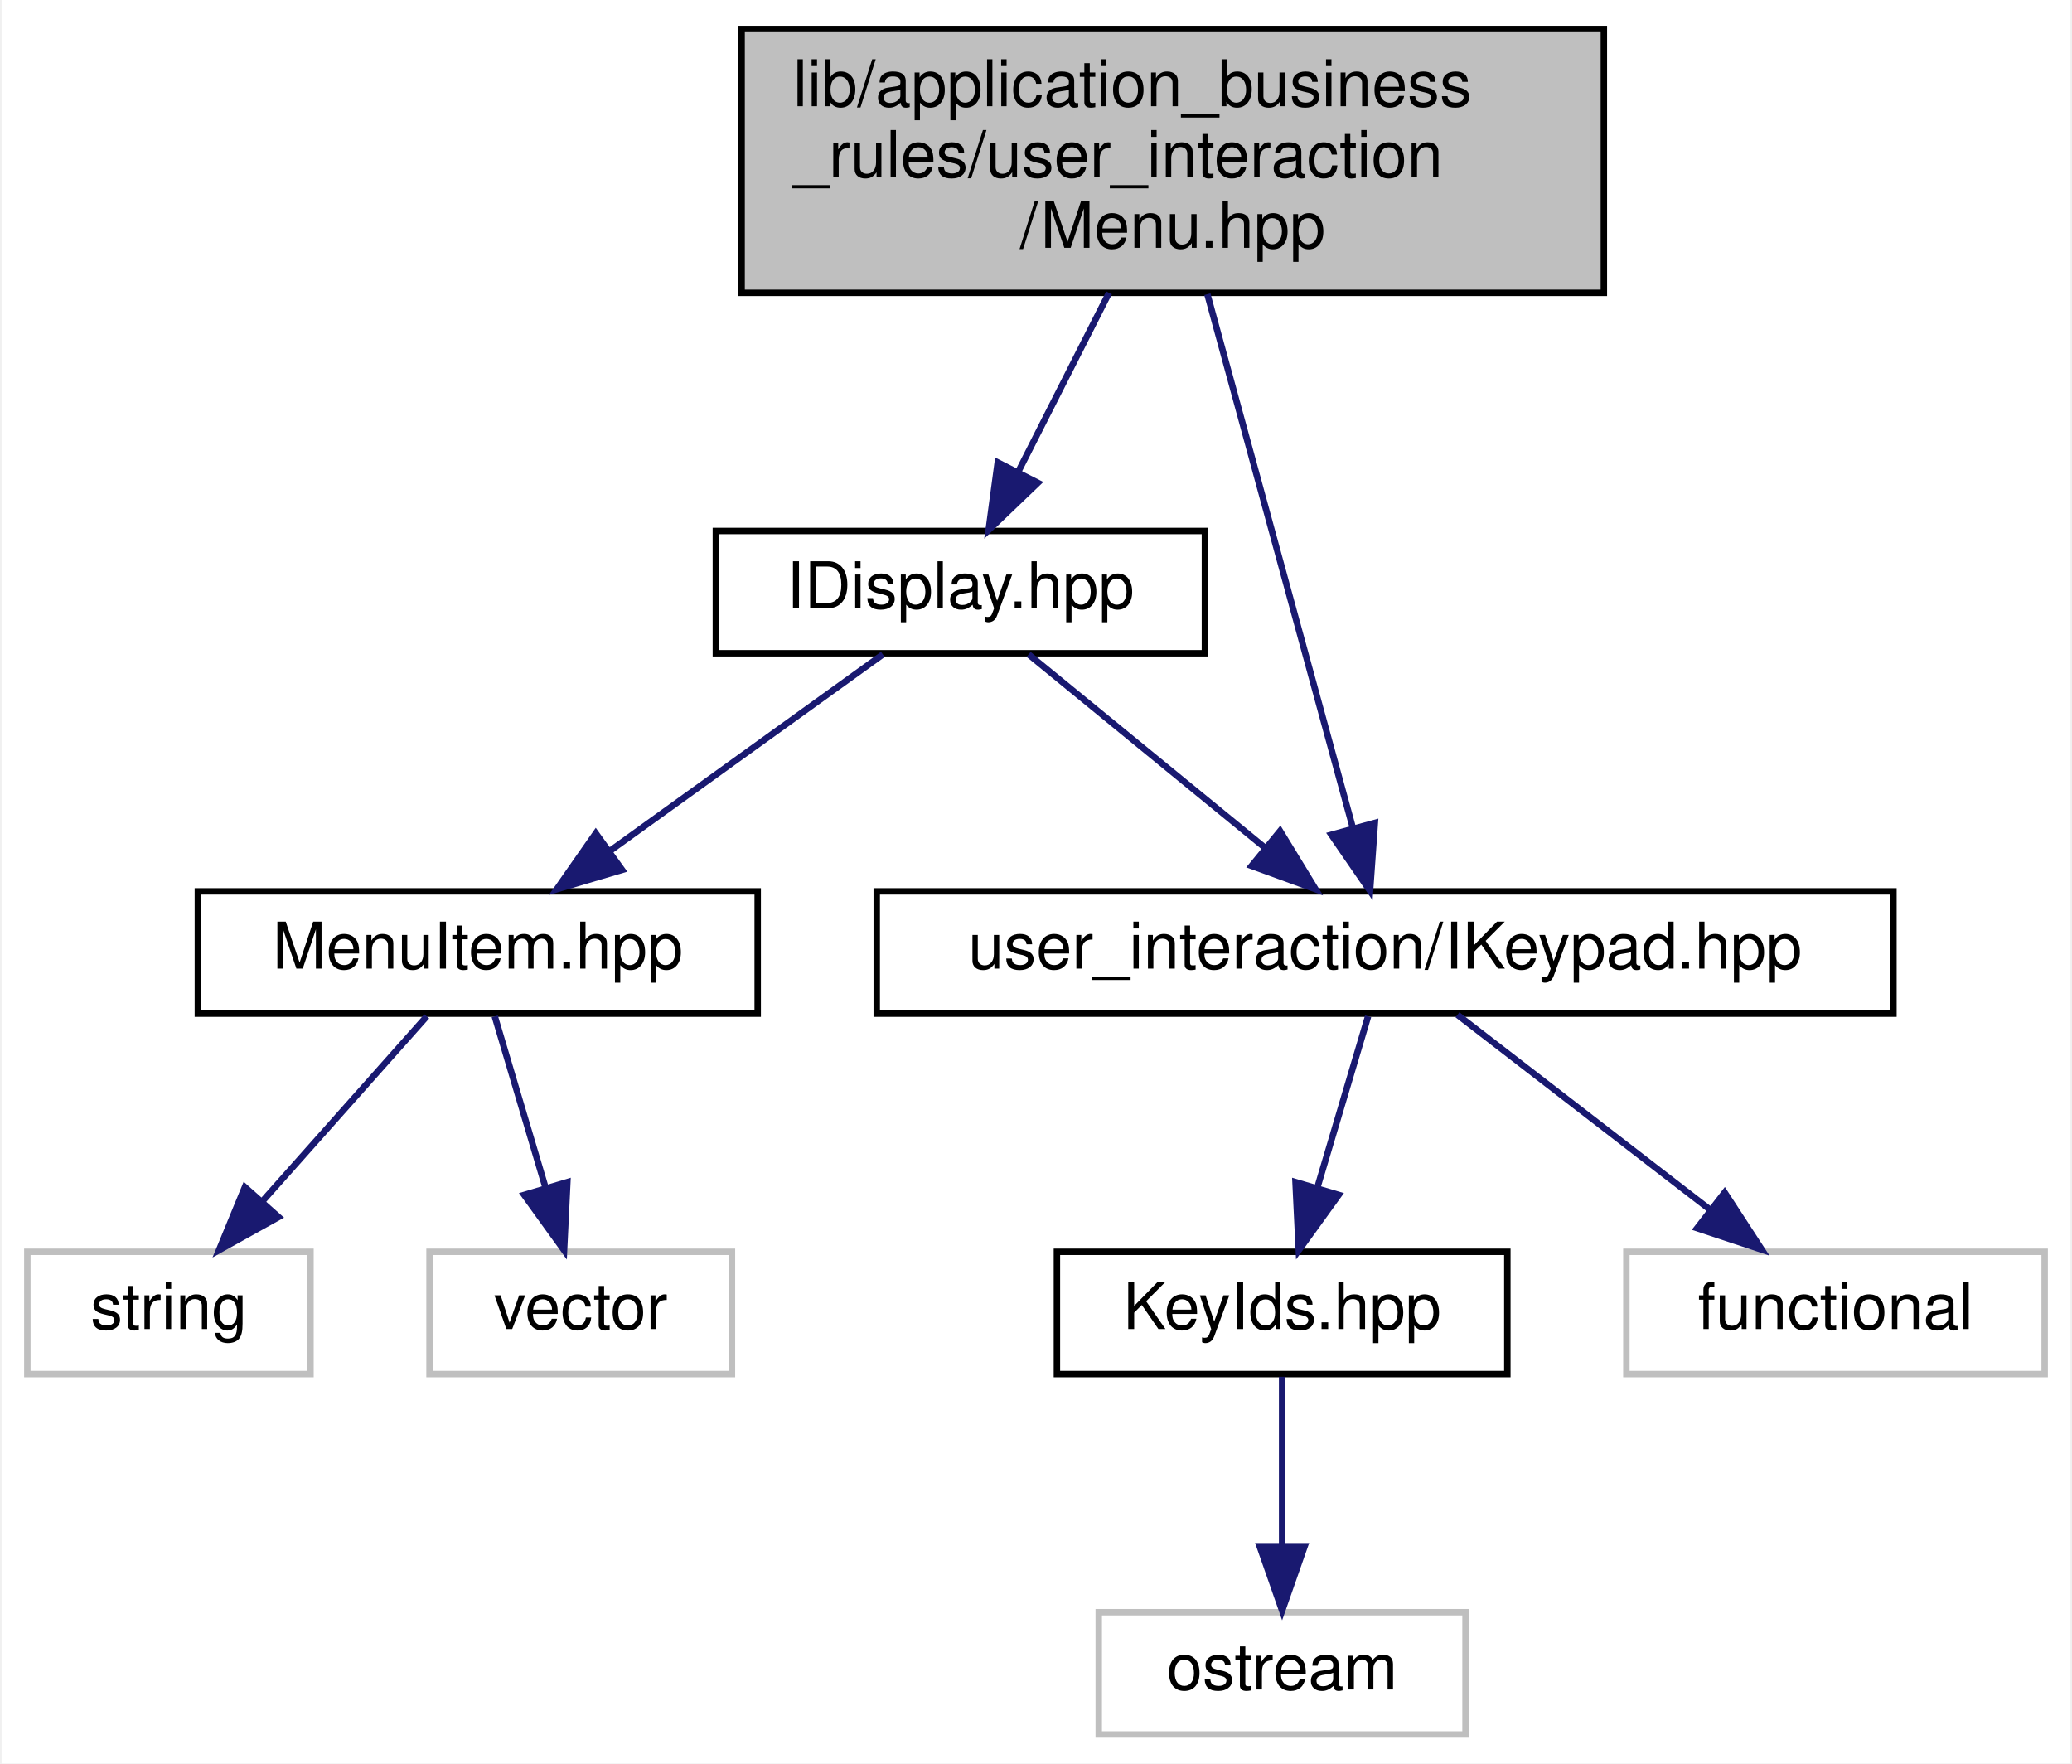
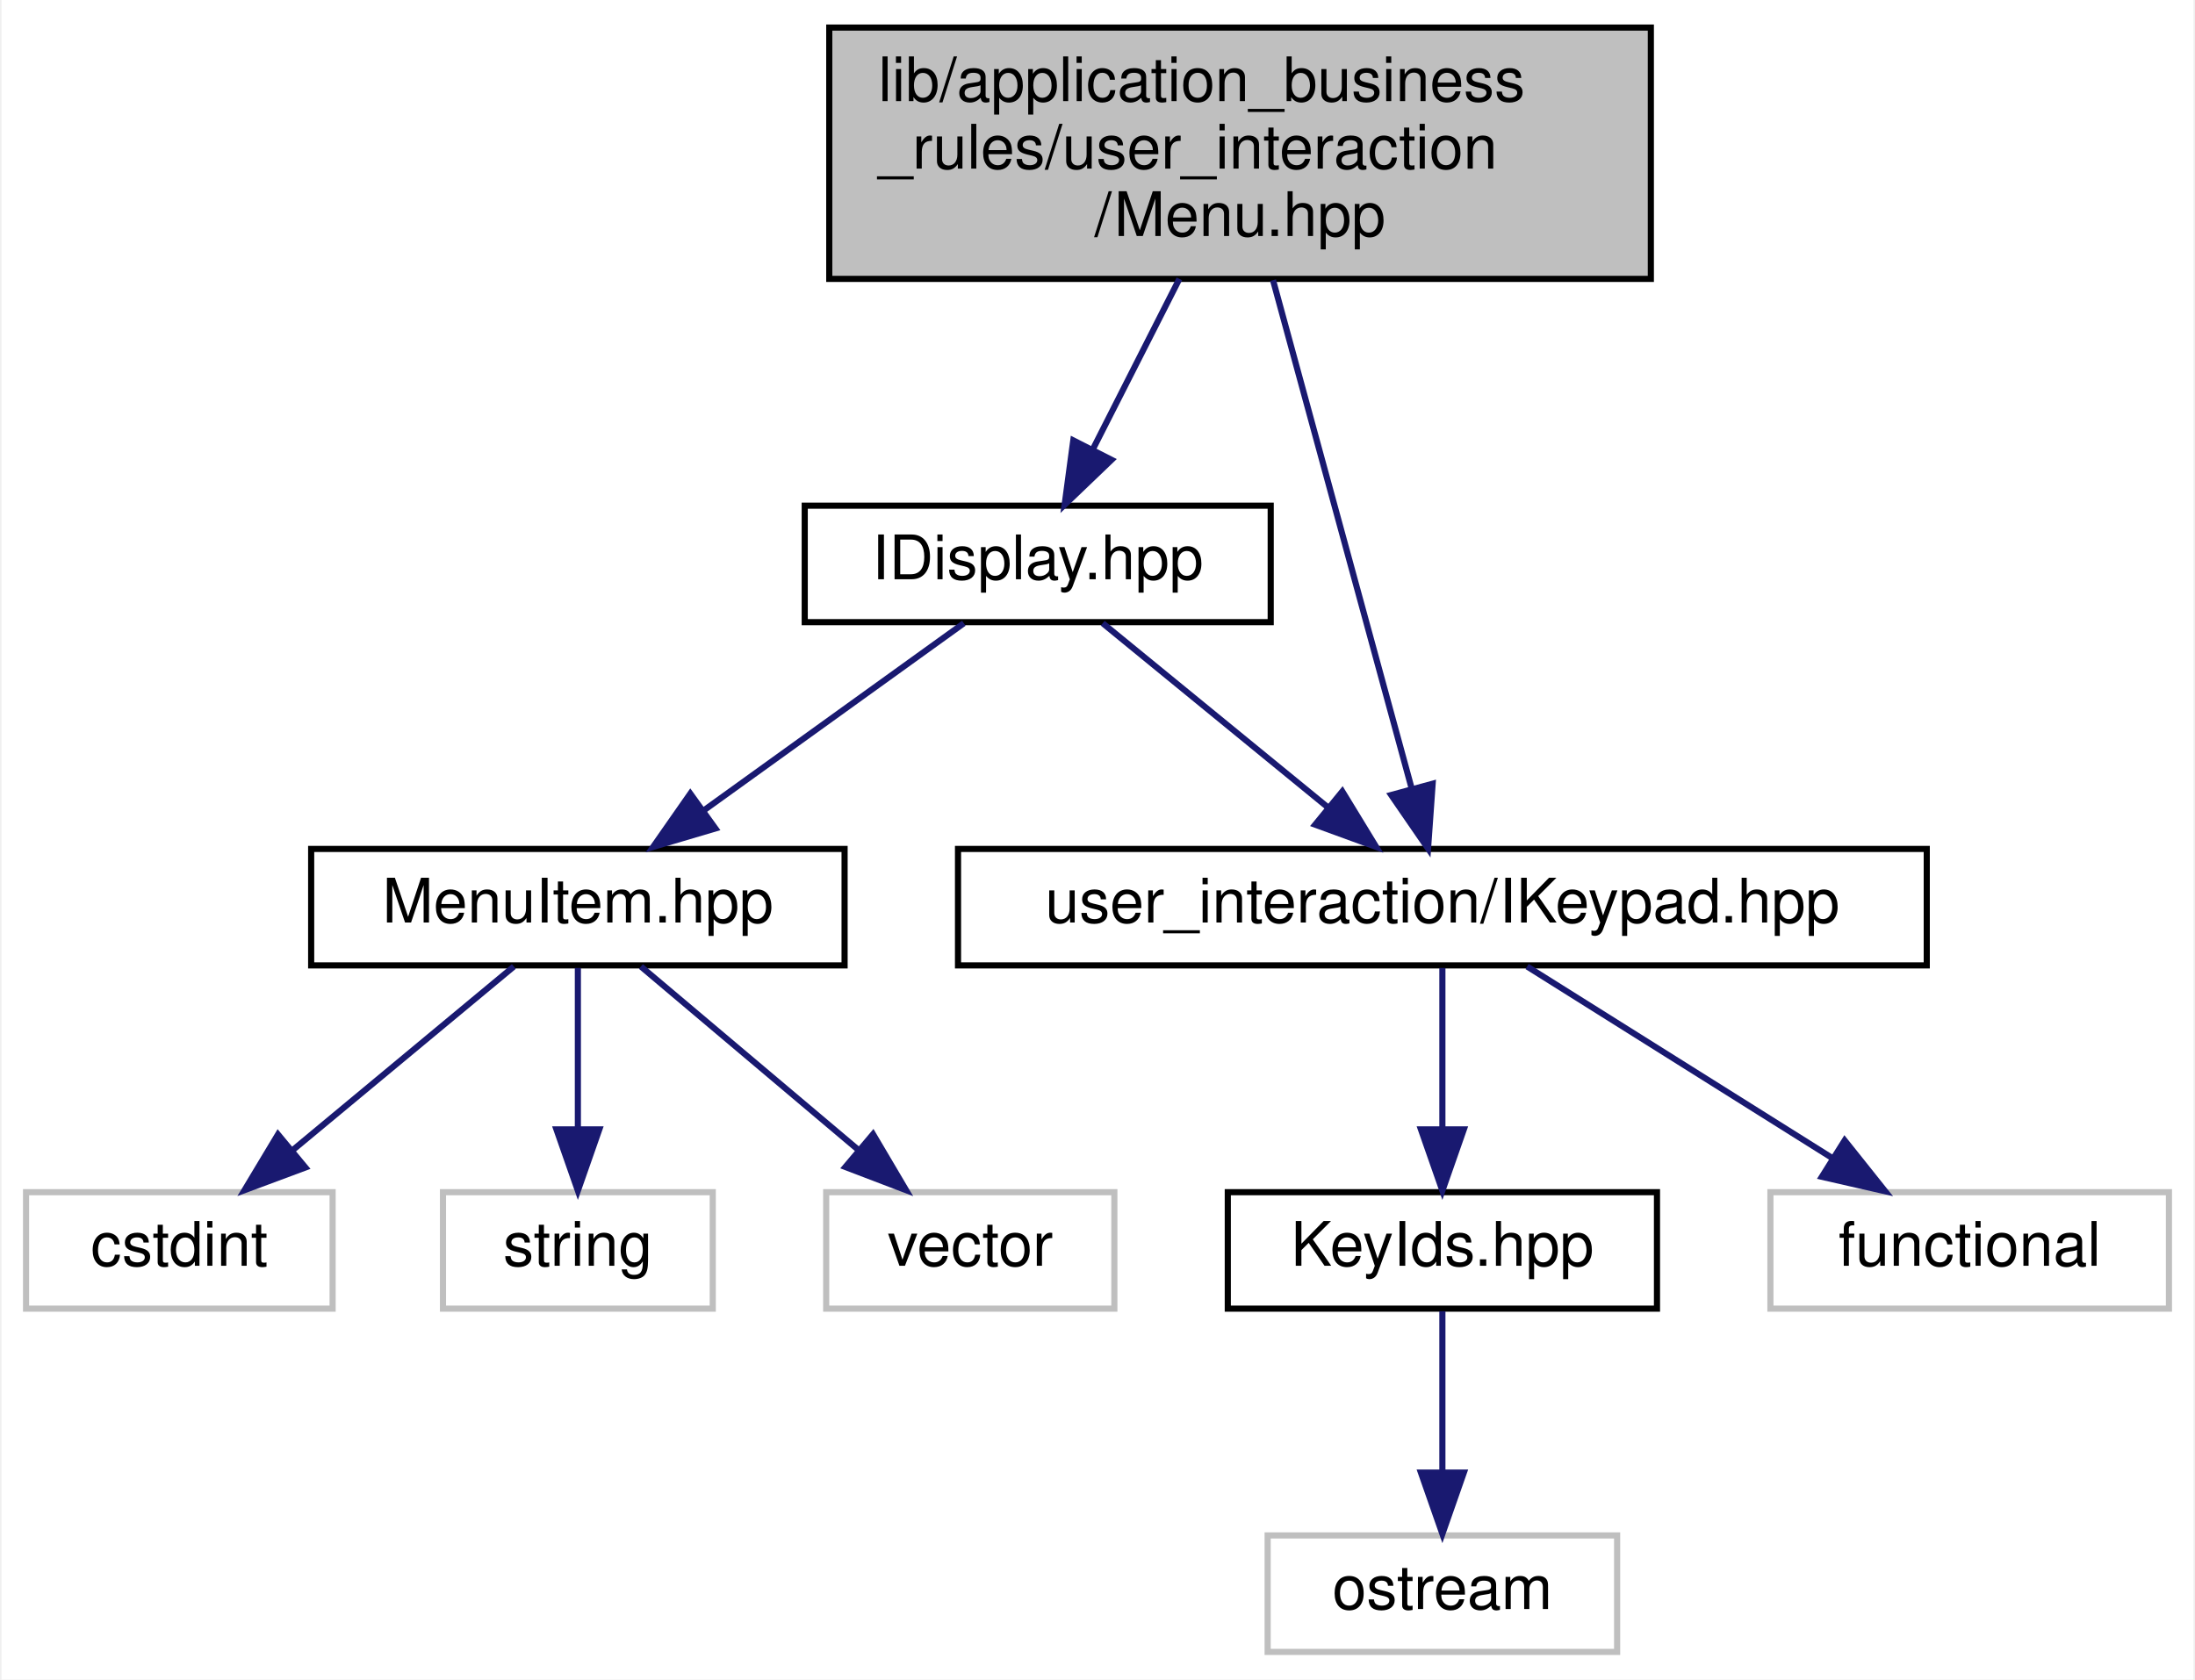
- <svg xmlns="http://www.w3.org/2000/svg" xmlns:xlink="http://www.w3.org/1999/xlink" width="322pt" height="274pt" viewBox="0.00 0.00 321.50 274.00">
+ <svg xmlns="http://www.w3.org/2000/svg" xmlns:xlink="http://www.w3.org/1999/xlink" width="358pt" height="274pt" viewBox="0.00 0.00 357.50 274.00">
  <g id="graph0" class="graph" transform="scale(1 1) rotate(0) translate(4 270)">
-     <polygon fill="white" stroke="transparent" points="-4,4 -4,-270 317.5,-270 317.5,4 -4,4" />
+     <polygon fill="white" stroke="transparent" points="-4,4 -4,-270 353.5,-270 353.5,4 -4,4" />
    <g id="node1" class="node">
      <g id="a_node1">
        <a xlink:title=" ">
-           <polygon fill="#bfbfbf" stroke="black" points="111,-224.5 111,-265.5 245,-265.5 245,-224.5 111,-224.5" />
-           <text text-anchor="start" x="119" y="-253.5" font-family="Helvetica,sans-Serif" font-size="10.00">lib/application_business</text>
-           <text text-anchor="start" x="119" y="-242.5" font-family="Helvetica,sans-Serif" font-size="10.00">_rules/user_interaction</text>
-           <text text-anchor="middle" x="178" y="-231.5" font-family="Helvetica,sans-Serif" font-size="10.00">/Menu.hpp</text>
+           <polygon fill="#bfbfbf" stroke="black" points="131,-224.5 131,-265.5 265,-265.5 265,-224.5 131,-224.5" />
+           <text text-anchor="start" x="139" y="-253.5" font-family="Helvetica,sans-Serif" font-size="10.00">lib/application_business</text>
+           <text text-anchor="start" x="139" y="-242.5" font-family="Helvetica,sans-Serif" font-size="10.00">_rules/user_interaction</text>
+           <text text-anchor="middle" x="198" y="-231.5" font-family="Helvetica,sans-Serif" font-size="10.00">/Menu.hpp</text>
        </a>
      </g>
    </g>
    <g id="node2" class="node">
      <g id="a_node2">
        <a xlink:href="IDisplay_8hpp.xhtml" target="_top" xlink:title=" ">
-           <polygon fill="white" stroke="black" points="107,-168.5 107,-187.5 183,-187.5 183,-168.5 107,-168.5" />
-           <text text-anchor="middle" x="145" y="-175.5" font-family="Helvetica,sans-Serif" font-size="10.00">IDisplay.hpp</text>
+           <polygon fill="white" stroke="black" points="127,-168.5 127,-187.5 203,-187.5 203,-168.5 127,-168.5" />
+           <text text-anchor="middle" x="165" y="-175.5" font-family="Helvetica,sans-Serif" font-size="10.00">IDisplay.hpp</text>
        </a>
      </g>
    </g>
    <g id="edge1" class="edge">
-       <path fill="none" stroke="midnightblue" d="M168.1,-224.5C163.62,-215.68 158.37,-205.34 154.01,-196.74" />
-       <polygon fill="midnightblue" stroke="midnightblue" points="157.04,-194.98 149.39,-187.65 150.8,-198.15 157.04,-194.98" />
+       <path fill="none" stroke="midnightblue" d="M188.1,-224.5C183.62,-215.68 178.37,-205.34 174.01,-196.74" />
+       <polygon fill="midnightblue" stroke="midnightblue" points="177.04,-194.98 169.39,-187.65 170.8,-198.15 177.04,-194.98" />
+     </g>
+     <g id="node7" class="node">
+       <g id="a_node7">
+         <a xlink:href="IKeypad_8hpp.xhtml" target="_top" xlink:title=" ">
+           <polygon fill="white" stroke="black" points="152,-112.5 152,-131.5 310,-131.5 310,-112.5 152,-112.5" />
+           <text text-anchor="middle" x="231" y="-119.5" font-family="Helvetica,sans-Serif" font-size="10.00">user_interaction/IKeypad.hpp</text>
+         </a>
+       </g>
+     </g>
+     <g id="edge10" class="edge">
+       <path fill="none" stroke="midnightblue" d="M203.38,-224.29C209.63,-201.37 219.86,-163.85 225.96,-141.47" />
+       <polygon fill="midnightblue" stroke="midnightblue" points="229.41,-142.14 228.66,-131.57 222.65,-140.3 229.41,-142.14" />
+     </g>
+     <g id="node3" class="node">
+       <g id="a_node3">
+         <a xlink:href="MenuItem_8hpp.xhtml" target="_top" xlink:title=" ">
+           <polygon fill="white" stroke="black" points="46.5,-112.5 46.5,-131.5 133.5,-131.5 133.5,-112.5 46.5,-112.5" />
+           <text text-anchor="middle" x="90" y="-119.5" font-family="Helvetica,sans-Serif" font-size="10.00">MenuItem.hpp</text>
+         </a>
+       </g>
+     </g>
+     <g id="edge2" class="edge">
+       <path fill="none" stroke="midnightblue" d="M152.95,-168.32C141.54,-160.11 124.17,-147.6 110.57,-137.81" />
+       <polygon fill="midnightblue" stroke="midnightblue" points="112.43,-134.84 102.27,-131.83 108.34,-140.52 112.43,-134.84" />
+     </g>
+     <g id="edge6" class="edge">
+       <path fill="none" stroke="midnightblue" d="M175.6,-168.32C185.46,-160.26 200.35,-148.08 212.22,-138.37" />
+       <polygon fill="midnightblue" stroke="midnightblue" points="214.68,-140.88 220.2,-131.83 210.25,-135.46 214.68,-140.88" />
+     </g>
+     <g id="node4" class="node">
+       <g id="a_node4">
+         <a xlink:title=" ">
+           <polygon fill="white" stroke="#bfbfbf" points="0,-56.5 0,-75.5 50,-75.5 50,-56.5 0,-56.5" />
+           <text text-anchor="middle" x="25" y="-63.5" font-family="Helvetica,sans-Serif" font-size="10.00">cstdint</text>
+         </a>
+       </g>
+     </g>
+     <g id="edge3" class="edge">
+       <path fill="none" stroke="midnightblue" d="M79.56,-112.32C69.85,-104.26 55.18,-92.08 43.5,-82.37" />
+       <polygon fill="midnightblue" stroke="midnightblue" points="45.56,-79.53 35.63,-75.83 41.09,-84.92 45.56,-79.53" />
+     </g>
+     <g id="node5" class="node">
+       <g id="a_node5">
+         <a xlink:title=" ">
+           <polygon fill="white" stroke="#bfbfbf" points="68,-56.5 68,-75.5 112,-75.5 112,-56.5 68,-56.5" />
+           <text text-anchor="middle" x="90" y="-63.5" font-family="Helvetica,sans-Serif" font-size="10.00">string</text>
+         </a>
+       </g>
+     </g>
+     <g id="edge4" class="edge">
+       <path fill="none" stroke="midnightblue" d="M90,-112.08C90,-105.01 90,-94.86 90,-85.99" />
+       <polygon fill="midnightblue" stroke="midnightblue" points="93.5,-85.75 90,-75.75 86.5,-85.75 93.5,-85.75" />
    </g>
    <g id="node6" class="node">
      <g id="a_node6">
-         <a xlink:href="IKeypad_8hpp.xhtml" target="_top" xlink:title=" ">
-           <polygon fill="white" stroke="black" points="132,-112.5 132,-131.5 290,-131.5 290,-112.5 132,-112.5" />
-           <text text-anchor="middle" x="211" y="-119.5" font-family="Helvetica,sans-Serif" font-size="10.00">user_interaction/IKeypad.hpp</text>
+         <a xlink:title=" ">
+           <polygon fill="white" stroke="#bfbfbf" points="130.5,-56.5 130.5,-75.5 177.5,-75.5 177.5,-56.5 130.5,-56.5" />
+           <text text-anchor="middle" x="154" y="-63.5" font-family="Helvetica,sans-Serif" font-size="10.00">vector</text>
+         </a>
+       </g>
+     </g>
+     <g id="edge5" class="edge">
+       <path fill="none" stroke="midnightblue" d="M100.28,-112.32C109.84,-104.26 124.28,-92.08 135.78,-82.37" />
+       <polygon fill="midnightblue" stroke="midnightblue" points="138.14,-84.96 143.53,-75.83 133.63,-79.61 138.14,-84.96" />
+     </g>
+     <g id="node8" class="node">
+       <g id="a_node8">
+         <a xlink:href="KeyIds_8hpp.xhtml" target="_top" xlink:title=" ">
+           <polygon fill="white" stroke="black" points="196,-56.5 196,-75.5 266,-75.5 266,-56.5 196,-56.5" />
+           <text text-anchor="middle" x="231" y="-63.5" font-family="Helvetica,sans-Serif" font-size="10.00">KeyIds.hpp</text>
+         </a>
+       </g>
+     </g>
+     <g id="edge7" class="edge">
+       <path fill="none" stroke="midnightblue" d="M231,-112.08C231,-105.01 231,-94.86 231,-85.99" />
+       <polygon fill="midnightblue" stroke="midnightblue" points="234.5,-85.75 231,-75.75 227.5,-85.75 234.5,-85.75" />
+     </g>
+     <g id="node10" class="node">
+       <g id="a_node10">
+         <a xlink:title=" ">
+           <polygon fill="white" stroke="#bfbfbf" points="284.5,-56.5 284.5,-75.5 349.5,-75.5 349.5,-56.5 284.5,-56.5" />
+           <text text-anchor="middle" x="317" y="-63.5" font-family="Helvetica,sans-Serif" font-size="10.00">functional</text>
        </a>
      </g>
    </g>
    <g id="edge9" class="edge">
-       <path fill="none" stroke="midnightblue" d="M183.38,-224.29C189.63,-201.37 199.86,-163.85 205.96,-141.47" />
-       <polygon fill="midnightblue" stroke="midnightblue" points="209.41,-142.14 208.66,-131.57 202.65,-140.3 209.41,-142.14" />
-     </g>
-     <g id="node3" class="node">
-       <g id="a_node3">
-         <a xlink:href="MenuItem_8hpp.xhtml" target="_top" xlink:title=" ">
-           <polygon fill="white" stroke="black" points="26.5,-112.5 26.5,-131.5 113.5,-131.5 113.5,-112.5 26.5,-112.5" />
-           <text text-anchor="middle" x="70" y="-119.5" font-family="Helvetica,sans-Serif" font-size="10.00">MenuItem.hpp</text>
-         </a>
-       </g>
-     </g>
-     <g id="edge2" class="edge">
-       <path fill="none" stroke="midnightblue" d="M132.95,-168.32C121.54,-160.11 104.17,-147.6 90.57,-137.81" />
-       <polygon fill="midnightblue" stroke="midnightblue" points="92.43,-134.84 82.27,-131.83 88.34,-140.52 92.43,-134.84" />
-     </g>
-     <g id="edge5" class="edge">
-       <path fill="none" stroke="midnightblue" d="M155.6,-168.32C165.46,-160.26 180.35,-148.08 192.22,-138.37" />
-       <polygon fill="midnightblue" stroke="midnightblue" points="194.68,-140.88 200.2,-131.83 190.25,-135.46 194.68,-140.88" />
-     </g>
-     <g id="node4" class="node">
-       <g id="a_node4">
-         <a xlink:title=" ">
-           <polygon fill="white" stroke="#bfbfbf" points="0,-56.5 0,-75.5 44,-75.5 44,-56.5 0,-56.5" />
-           <text text-anchor="middle" x="22" y="-63.5" font-family="Helvetica,sans-Serif" font-size="10.00">string</text>
-         </a>
-       </g>
-     </g>
-     <g id="edge3" class="edge">
-       <path fill="none" stroke="midnightblue" d="M62.07,-112.08C55.15,-104.3 44.93,-92.8 36.55,-83.37" />
-       <polygon fill="midnightblue" stroke="midnightblue" points="39.04,-80.9 29.78,-75.75 33.81,-85.55 39.04,-80.9" />
-     </g>
-     <g id="node5" class="node">
-       <g id="a_node5">
-         <a xlink:title=" ">
-           <polygon fill="white" stroke="#bfbfbf" points="62.5,-56.5 62.5,-75.5 109.5,-75.5 109.5,-56.5 62.5,-56.5" />
-           <text text-anchor="middle" x="86" y="-63.5" font-family="Helvetica,sans-Serif" font-size="10.00">vector</text>
-         </a>
-       </g>
-     </g>
-     <g id="edge4" class="edge">
-       <path fill="none" stroke="midnightblue" d="M72.64,-112.08C74.79,-104.85 77.88,-94.41 80.55,-85.4" />
-       <polygon fill="midnightblue" stroke="midnightblue" points="83.92,-86.33 83.41,-75.75 77.21,-84.34 83.92,-86.33" />
-     </g>
-     <g id="node7" class="node">
-       <g id="a_node7">
-         <a xlink:href="KeyIds_8hpp.xhtml" target="_top" xlink:title=" ">
-           <polygon fill="white" stroke="black" points="160,-56.5 160,-75.5 230,-75.5 230,-56.5 160,-56.5" />
-           <text text-anchor="middle" x="195" y="-63.5" font-family="Helvetica,sans-Serif" font-size="10.00">KeyIds.hpp</text>
-         </a>
-       </g>
-     </g>
-     <g id="edge6" class="edge">
-       <path fill="none" stroke="midnightblue" d="M208.36,-112.08C206.21,-104.85 203.12,-94.41 200.45,-85.4" />
-       <polygon fill="midnightblue" stroke="midnightblue" points="203.79,-84.34 197.59,-75.75 197.08,-86.33 203.79,-84.34" />
+       <path fill="none" stroke="midnightblue" d="M244.82,-112.32C258.23,-103.9 278.82,-90.97 294.59,-81.07" />
+       <polygon fill="midnightblue" stroke="midnightblue" points="296.61,-83.94 303.22,-75.65 292.89,-78.01 296.61,-83.94" />
    </g>
    <g id="node9" class="node">
      <g id="a_node9">
        <a xlink:title=" ">
-           <polygon fill="white" stroke="#bfbfbf" points="248.5,-56.5 248.5,-75.5 313.5,-75.5 313.5,-56.5 248.5,-56.5" />
-           <text text-anchor="middle" x="281" y="-63.5" font-family="Helvetica,sans-Serif" font-size="10.00">functional</text>
+           <polygon fill="white" stroke="#bfbfbf" points="202.5,-0.5 202.5,-19.5 259.5,-19.5 259.5,-0.5 202.5,-0.5" />
+           <text text-anchor="middle" x="231" y="-7.5" font-family="Helvetica,sans-Serif" font-size="10.00">ostream</text>
        </a>
      </g>
    </g>
    <g id="edge8" class="edge">
-       <path fill="none" stroke="midnightblue" d="M222.25,-112.32C232.8,-104.18 248.8,-91.84 261.44,-82.09" />
-       <polygon fill="midnightblue" stroke="midnightblue" points="263.77,-84.71 269.55,-75.83 259.49,-79.17 263.77,-84.71" />
-     </g>
-     <g id="node8" class="node">
-       <g id="a_node8">
-         <a xlink:title=" ">
-           <polygon fill="white" stroke="#bfbfbf" points="166.5,-0.5 166.5,-19.5 223.5,-19.5 223.5,-0.5 166.5,-0.5" />
-           <text text-anchor="middle" x="195" y="-7.5" font-family="Helvetica,sans-Serif" font-size="10.00">ostream</text>
-         </a>
-       </g>
-     </g>
-     <g id="edge7" class="edge">
-       <path fill="none" stroke="midnightblue" d="M195,-56.08C195,-49.01 195,-38.86 195,-29.99" />
-       <polygon fill="midnightblue" stroke="midnightblue" points="198.5,-29.75 195,-19.75 191.5,-29.75 198.5,-29.75" />
+       <path fill="none" stroke="midnightblue" d="M231,-56.08C231,-49.01 231,-38.86 231,-29.99" />
+       <polygon fill="midnightblue" stroke="midnightblue" points="234.5,-29.75 231,-19.75 227.5,-29.75 234.5,-29.75" />
    </g>
  </g>
</svg>
